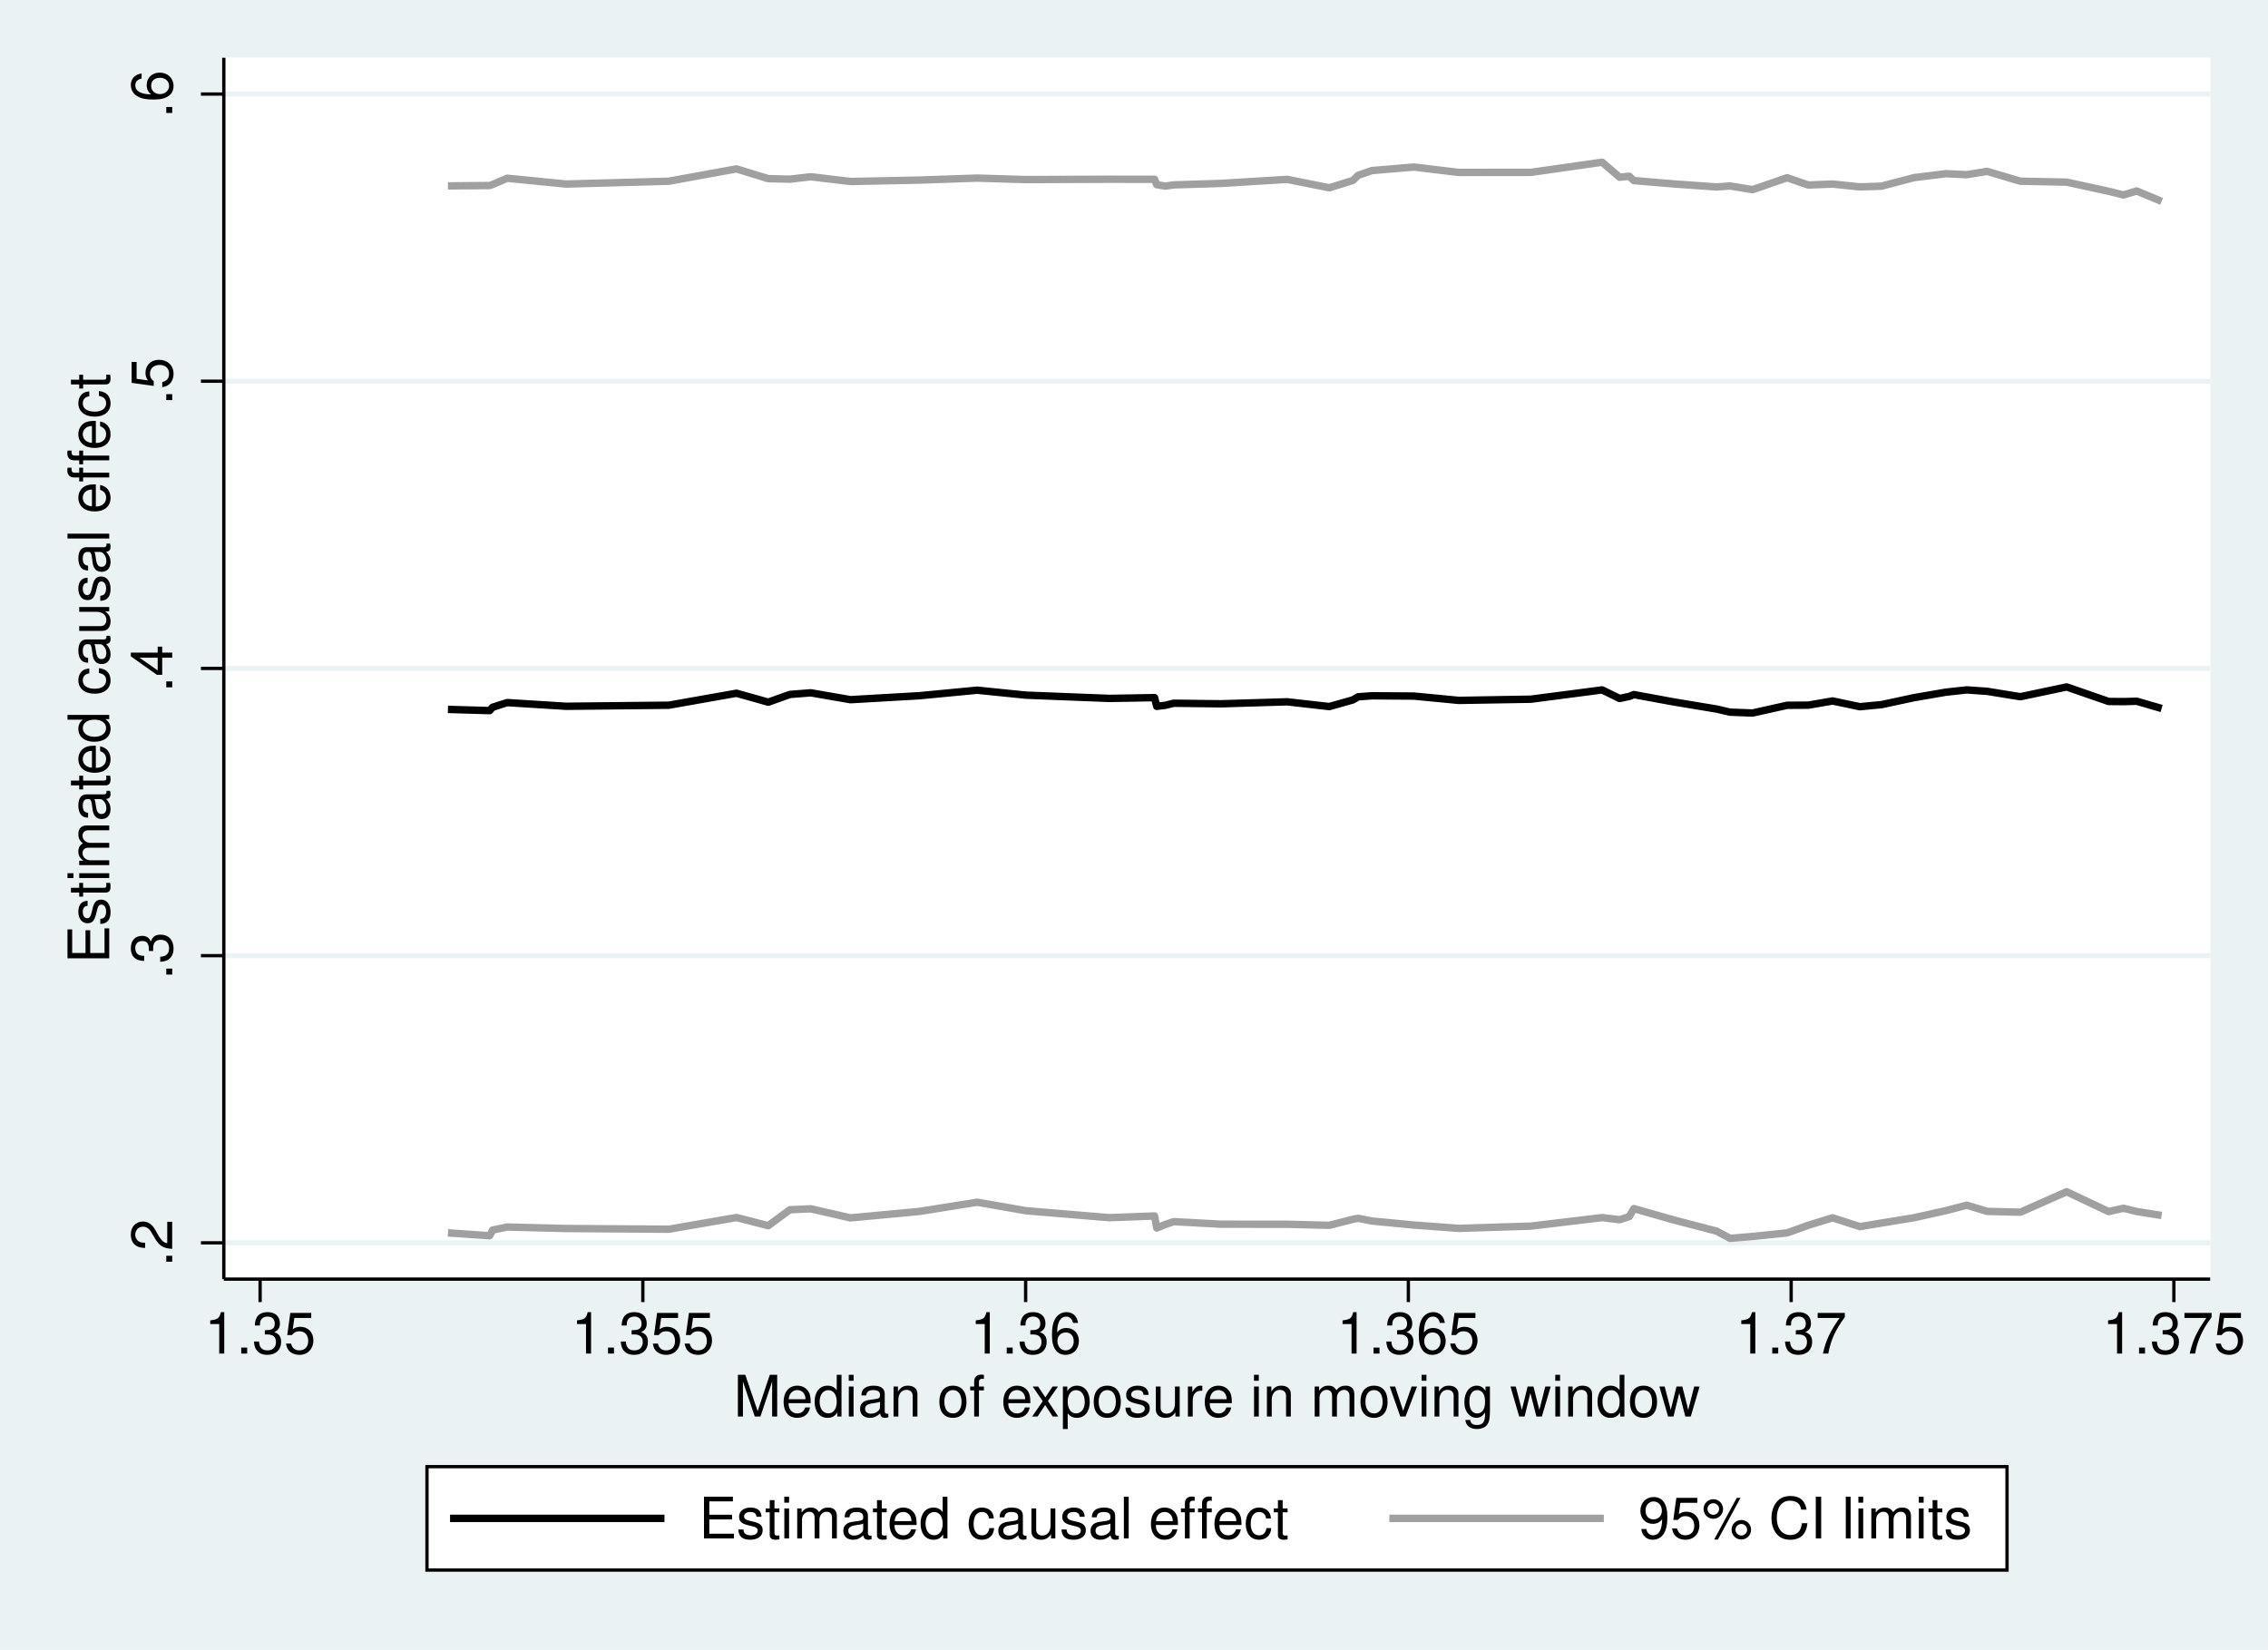
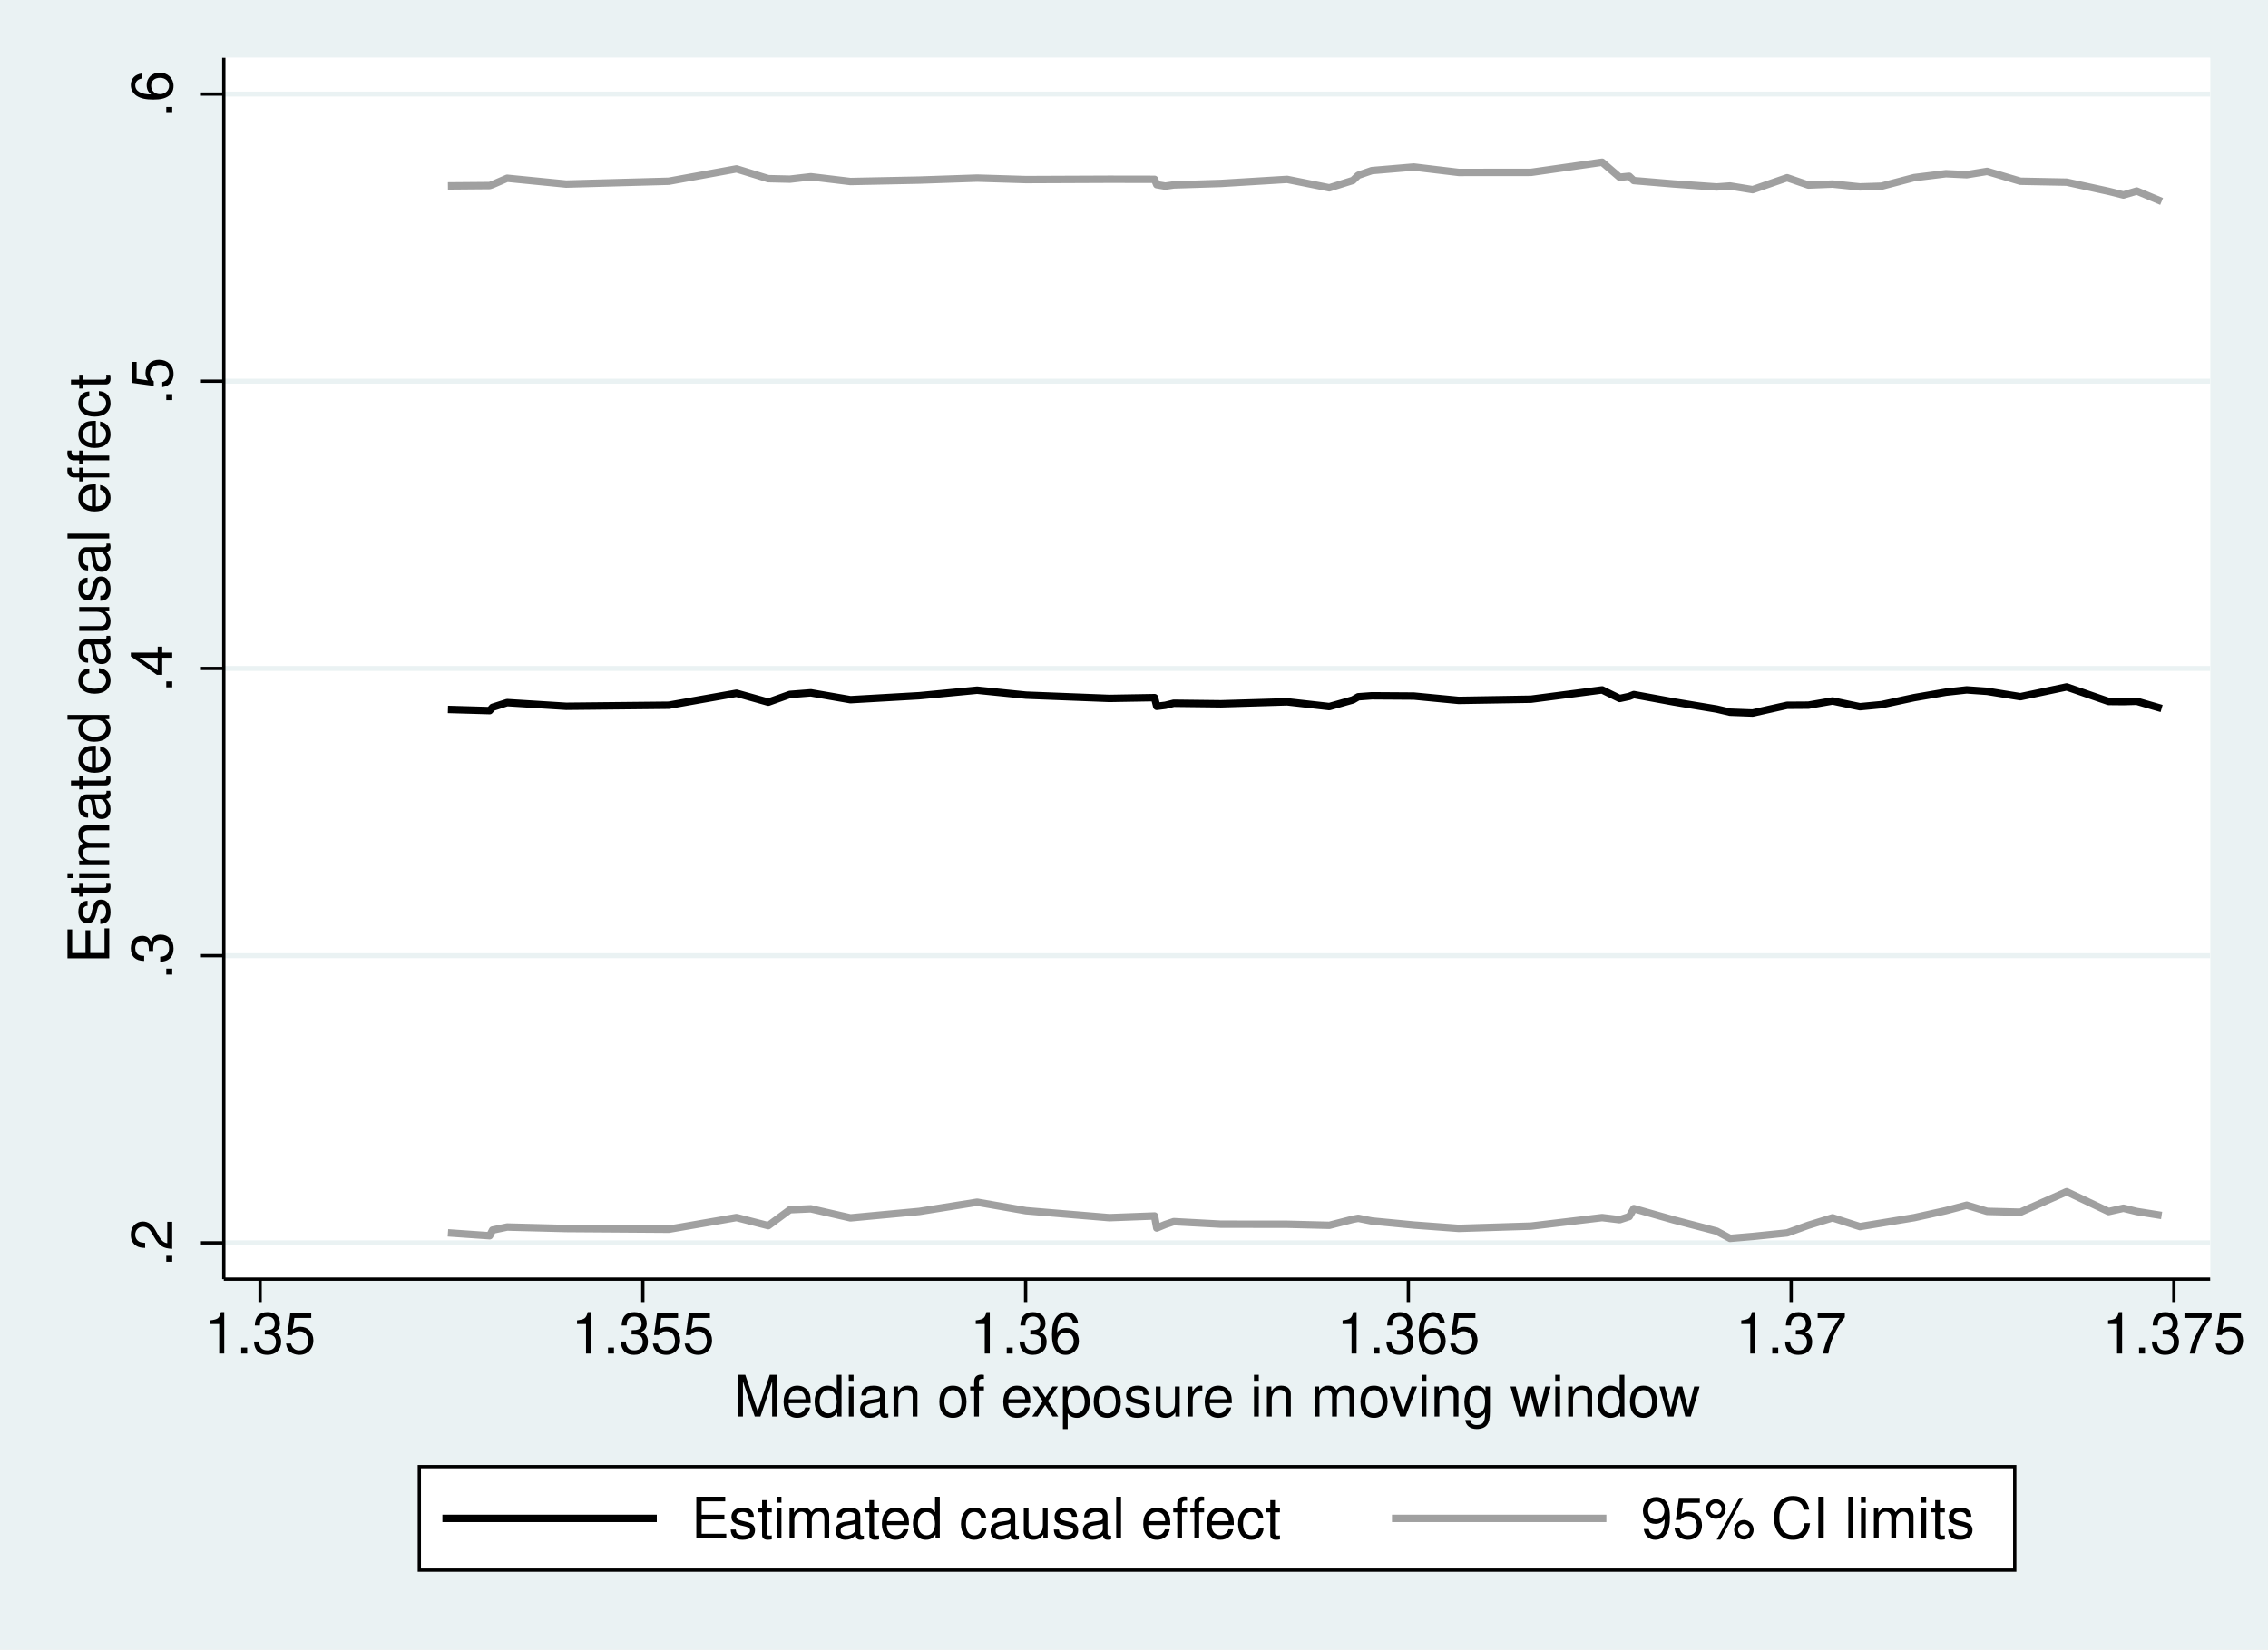
<svg xmlns="http://www.w3.org/2000/svg" version="1.1" width="5.500in" height="4.000in" viewBox="0 0 3960 2880">
  <rect x="0" y="0" width="3960" height="2880" style="fill:#EAF2F3;stroke:none" />
  <rect x="0.00" y="0.00" width="3959.88" height="2880.00" style="fill:#EAF2F3" />
  <rect x="2.88" y="2.88" width="3954.12" height="2874.24" style="fill:none;stroke:#EAF2F3;stroke-width:5.76" />
  <rect x="390.80" y="100.86" width="3468.22" height="2132.77" style="fill:#FFFFFF" />
  <rect x="393.68" y="103.74" width="3462.46" height="2127.01" style="fill:none;stroke:#FFFFFF;stroke-width:5.76" />
  <line x1="390.80" y1="2170.27" x2="3859.02" y2="2170.27" style="stroke:#EAF2F3;stroke-width:8.64" />
  <line x1="390.80" y1="1668.82" x2="3859.02" y2="1668.82" style="stroke:#EAF2F3;stroke-width:8.64" />
  <line x1="390.80" y1="1167.25" x2="3859.02" y2="1167.25" style="stroke:#EAF2F3;stroke-width:8.64" />
  <line x1="390.80" y1="665.67" x2="3859.02" y2="665.67" style="stroke:#EAF2F3;stroke-width:8.64" />
  <line x1="390.80" y1="164.22" x2="3859.02" y2="164.22" style="stroke:#EAF2F3;stroke-width:8.64" />
  <path d=" M782.10 1238.78 L854.99 1240.88 L860.06 1235.06 L885.56 1226.90 L988.52 1233.33 L1167.71 1231.47 L1285.89 1210.56 L1341.45 1226.15 L1379.19 1212.66 L1415.70 1209.82 L1484.88 1221.82 L1605.29 1214.89 L1706.14 1205.24 L1791.41 1213.90 L1936.94 1219.59 L2015.89 1218.23 L2019.72 1233.45 L2034.70 1231.60 L2049.42 1228.01 L2131.84 1229.00 L2247.42 1225.53 L2321.05 1233.83 L2362.14 1222.19 L2371.55 1216.75 L2395.30 1215.02 L2468.57 1215.51 L2547.02 1223.06 L2673.12 1220.96 L2797.37 1204.74 L2827.94 1219.72 L2844.64 1216.13 L2852.69 1212.91 L2921.99 1225.66 L2997.35 1238.16 L3020.74 1243.60 L3060.09 1245.09 L3120.36 1231.60 L3157.48 1231.35 L3199.68 1224.05 L3247.45 1234.07 L3285.07 1230.48 L3342.24 1218.23 L3397.56 1208.70 L3433.94 1204.74 L3469.58 1207.22 L3527.62 1216.62 L3608.43 1199.55 L3681.69 1224.92 L3707.55 1225.16 L3730.82 1224.54 L3774.25 1237.17" stroke-linejoin="round" style="fill:none;stroke:#000000;stroke-width:12.96" />
  <path d=" M782.10 324.61 L854.99 323.99 L860.06 322.26 L885.56 311.24 L988.52 321.39 L1167.71 316.44 L1285.89 294.91 L1341.45 311.98 L1379.19 312.85 L1415.70 308.64 L1484.88 316.93 L1605.29 314.46 L1706.14 310.99 L1791.41 313.59 L1936.94 312.97 L2015.89 313.10 L2019.72 322.50 L2034.70 324.98 L2049.42 322.87 L2131.84 320.28 L2247.42 313.22 L2321.05 327.95 L2362.14 315.08 L2371.55 306.04 L2395.30 297.88 L2468.57 291.69 L2547.02 301.09 L2673.12 300.97 L2797.37 283.27 L2827.94 309.51 L2844.64 307.78 L2852.69 315.32 L2921.99 321.14 L2997.35 326.46 L3020.74 324.73 L3060.09 331.17 L3120.36 310.37 L3157.48 323.12 L3199.68 321.39 L3247.45 326.34 L3285.07 325.10 L3342.24 310.13 L3397.56 303.32 L3433.94 305.05 L3469.58 299.24 L3527.62 316.44 L3608.43 318.05 L3681.69 334.01 L3707.55 340.45 L3730.82 333.52 L3774.25 351.71" stroke-linejoin="round" style="fill:none;stroke:#A0A0A0;stroke-width:12.96" />
  <path d=" M782.10 2152.82 L854.99 2157.90 L860.06 2148.00 L885.56 2142.67 L988.52 2145.27 L1167.71 2146.51 L1285.89 2126.09 L1341.45 2140.32 L1379.19 2112.48 L1415.70 2110.87 L1484.88 2126.71 L1605.29 2115.45 L1706.14 2099.36 L1791.41 2114.21 L1936.94 2126.34 L2015.89 2123.37 L2019.72 2144.41 L2034.70 2138.22 L2049.42 2133.27 L2131.84 2137.72 L2247.42 2137.85 L2321.05 2139.70 L2362.14 2129.19 L2371.55 2127.45 L2395.30 2132.16 L2468.57 2139.21 L2547.02 2145.03 L2673.12 2141.07 L2797.37 2126.22 L2827.94 2129.93 L2844.64 2124.48 L2852.69 2110.50 L2921.99 2130.18 L2997.35 2149.85 L3020.74 2162.48 L3060.09 2159.13 L3120.36 2152.95 L3157.48 2139.58 L3199.68 2126.59 L3247.45 2141.93 L3285.07 2135.74 L3342.24 2126.34 L3397.56 2114.09 L3433.94 2104.56 L3469.58 2115.32 L3527.62 2116.81 L3608.43 2081.05 L3681.69 2115.70 L3707.55 2109.88 L3730.82 2115.57 L3774.25 2122.50" stroke-linejoin="round" style="fill:none;stroke:#A0A0A0;stroke-width:12.96" />
  <line x1="390.80" y1="2233.63" x2="390.80" y2="100.86" style="stroke:#000000;stroke-width:5.76" />
  <line x1="390.80" y1="2170.27" x2="350.83" y2="2170.27" style="stroke:#000000;stroke-width:5.76" />
  <text x="300.72" y="2170.27" style="font-family:'Helvetica';font-size:99.99px;fill:#000000" transform="rotate(-90 300.72,2170.27)" text-anchor="middle">.2</text>
  <line x1="390.80" y1="1668.82" x2="350.83" y2="1668.82" style="stroke:#000000;stroke-width:5.76" />
  <text x="300.72" y="1668.82" style="font-family:'Helvetica';font-size:99.99px;fill:#000000" transform="rotate(-90 300.72,1668.82)" text-anchor="middle">.3</text>
  <line x1="390.80" y1="1167.25" x2="350.83" y2="1167.25" style="stroke:#000000;stroke-width:5.76" />
  <text x="300.72" y="1167.25" style="font-family:'Helvetica';font-size:99.99px;fill:#000000" transform="rotate(-90 300.72,1167.25)" text-anchor="middle">.4</text>
  <line x1="390.80" y1="665.67" x2="350.83" y2="665.67" style="stroke:#000000;stroke-width:5.76" />
  <text x="300.72" y="665.67" style="font-family:'Helvetica';font-size:99.99px;fill:#000000" transform="rotate(-90 300.72,665.67)" text-anchor="middle">.5</text>
  <line x1="390.80" y1="164.22" x2="350.83" y2="164.22" style="stroke:#000000;stroke-width:5.76" />
  <text x="300.72" y="164.22" style="font-family:'Helvetica';font-size:99.99px;fill:#000000" transform="rotate(-90 300.72,164.22)" text-anchor="middle">.6</text>
  <text x="190.71" y="1167.25" style="font-family:'Helvetica';font-size:99.99px;fill:#000000" transform="rotate(-90 190.71,1167.25)" text-anchor="middle">Estimated causal effect</text>
  <line x1="390.80" y1="2233.63" x2="3859.02" y2="2233.63" style="stroke:#000000;stroke-width:5.76" />
  <line x1="454.16" y1="2233.63" x2="454.16" y2="2273.73" style="stroke:#000000;stroke-width:5.76" />
  <text x="454.16" y="2363.59" style="font-family:'Helvetica';font-size:99.99px;fill:#000000" text-anchor="middle">1.35</text>
  <line x1="1122.41" y1="2233.63" x2="1122.41" y2="2273.73" style="stroke:#000000;stroke-width:5.76" />
  <text x="1122.41" y="2363.59" style="font-family:'Helvetica';font-size:99.99px;fill:#000000" text-anchor="middle">1.355</text>
  <line x1="1790.79" y1="2233.63" x2="1790.79" y2="2273.73" style="stroke:#000000;stroke-width:5.76" />
  <text x="1790.79" y="2363.59" style="font-family:'Helvetica';font-size:99.99px;fill:#000000" text-anchor="middle">1.36</text>
  <line x1="2459.04" y1="2233.63" x2="2459.04" y2="2273.73" style="stroke:#000000;stroke-width:5.76" />
  <text x="2459.04" y="2363.59" style="font-family:'Helvetica';font-size:99.99px;fill:#000000" text-anchor="middle">1.365</text>
  <line x1="3127.41" y1="2233.63" x2="3127.41" y2="2273.73" style="stroke:#000000;stroke-width:5.76" />
  <text x="3127.41" y="2363.59" style="font-family:'Helvetica';font-size:99.99px;fill:#000000" text-anchor="middle">1.37</text>
  <line x1="3795.66" y1="2233.63" x2="3795.66" y2="2273.73" style="stroke:#000000;stroke-width:5.76" />
  <text x="3795.66" y="2363.59" style="font-family:'Helvetica';font-size:99.99px;fill:#000000" text-anchor="middle">1.375</text>
  <text x="2124.91" y="2473.60" style="font-family:'Helvetica';font-size:99.99px;fill:#000000" text-anchor="middle">Median of exposure in moving window</text>
-   <rect x="742.62" y="2558.24" width="2764.58" height="186.37" style="fill:#FFFFFF" />
-   <rect x="745.50" y="2561.12" width="2758.82" height="180.61" style="fill:none;stroke:#000000;stroke-width:5.76" />
-   <line x1="785.81" y1="2651.43" x2="1160.16" y2="2651.43" style="stroke:#000000;stroke-width:12.96" />
-   <line x1="2425.87" y1="2651.43" x2="2800.34" y2="2651.43" style="stroke:#A0A0A0;stroke-width:12.96" />
-   <text x="1220.18" y="2686.46" style="font-family:'Helvetica';font-size:99.99px;fill:#000000">Estimated causal effect</text>
-   <text x="2860.36" y="2686.46" style="font-family:'Helvetica';font-size:99.99px;fill:#000000">95% CI limits</text>
+   <rect x="729.26" y="2558.24" width="2791.43" height="186.37" style="fill:#FFFFFF" />
+   <rect x="732.14" y="2561.12" width="2785.67" height="180.61" style="fill:none;stroke:#000000;stroke-width:5.76" />
+   <line x1="772.45" y1="2651.43" x2="1146.79" y2="2651.43" style="stroke:#000000;stroke-width:12.96" />
+   <line x1="2430.45" y1="2651.43" x2="2804.79" y2="2651.43" style="stroke:#A0A0A0;stroke-width:12.96" />
+   <text x="1206.81" y="2686.46" style="font-family:'Helvetica';font-size:99.99px;fill:#000000">Estimated causal effect</text>
+   <text x="2864.81" y="2686.46" style="font-family:'Helvetica';font-size:99.99px;fill:#000000">95% CI limits</text>
</svg>
